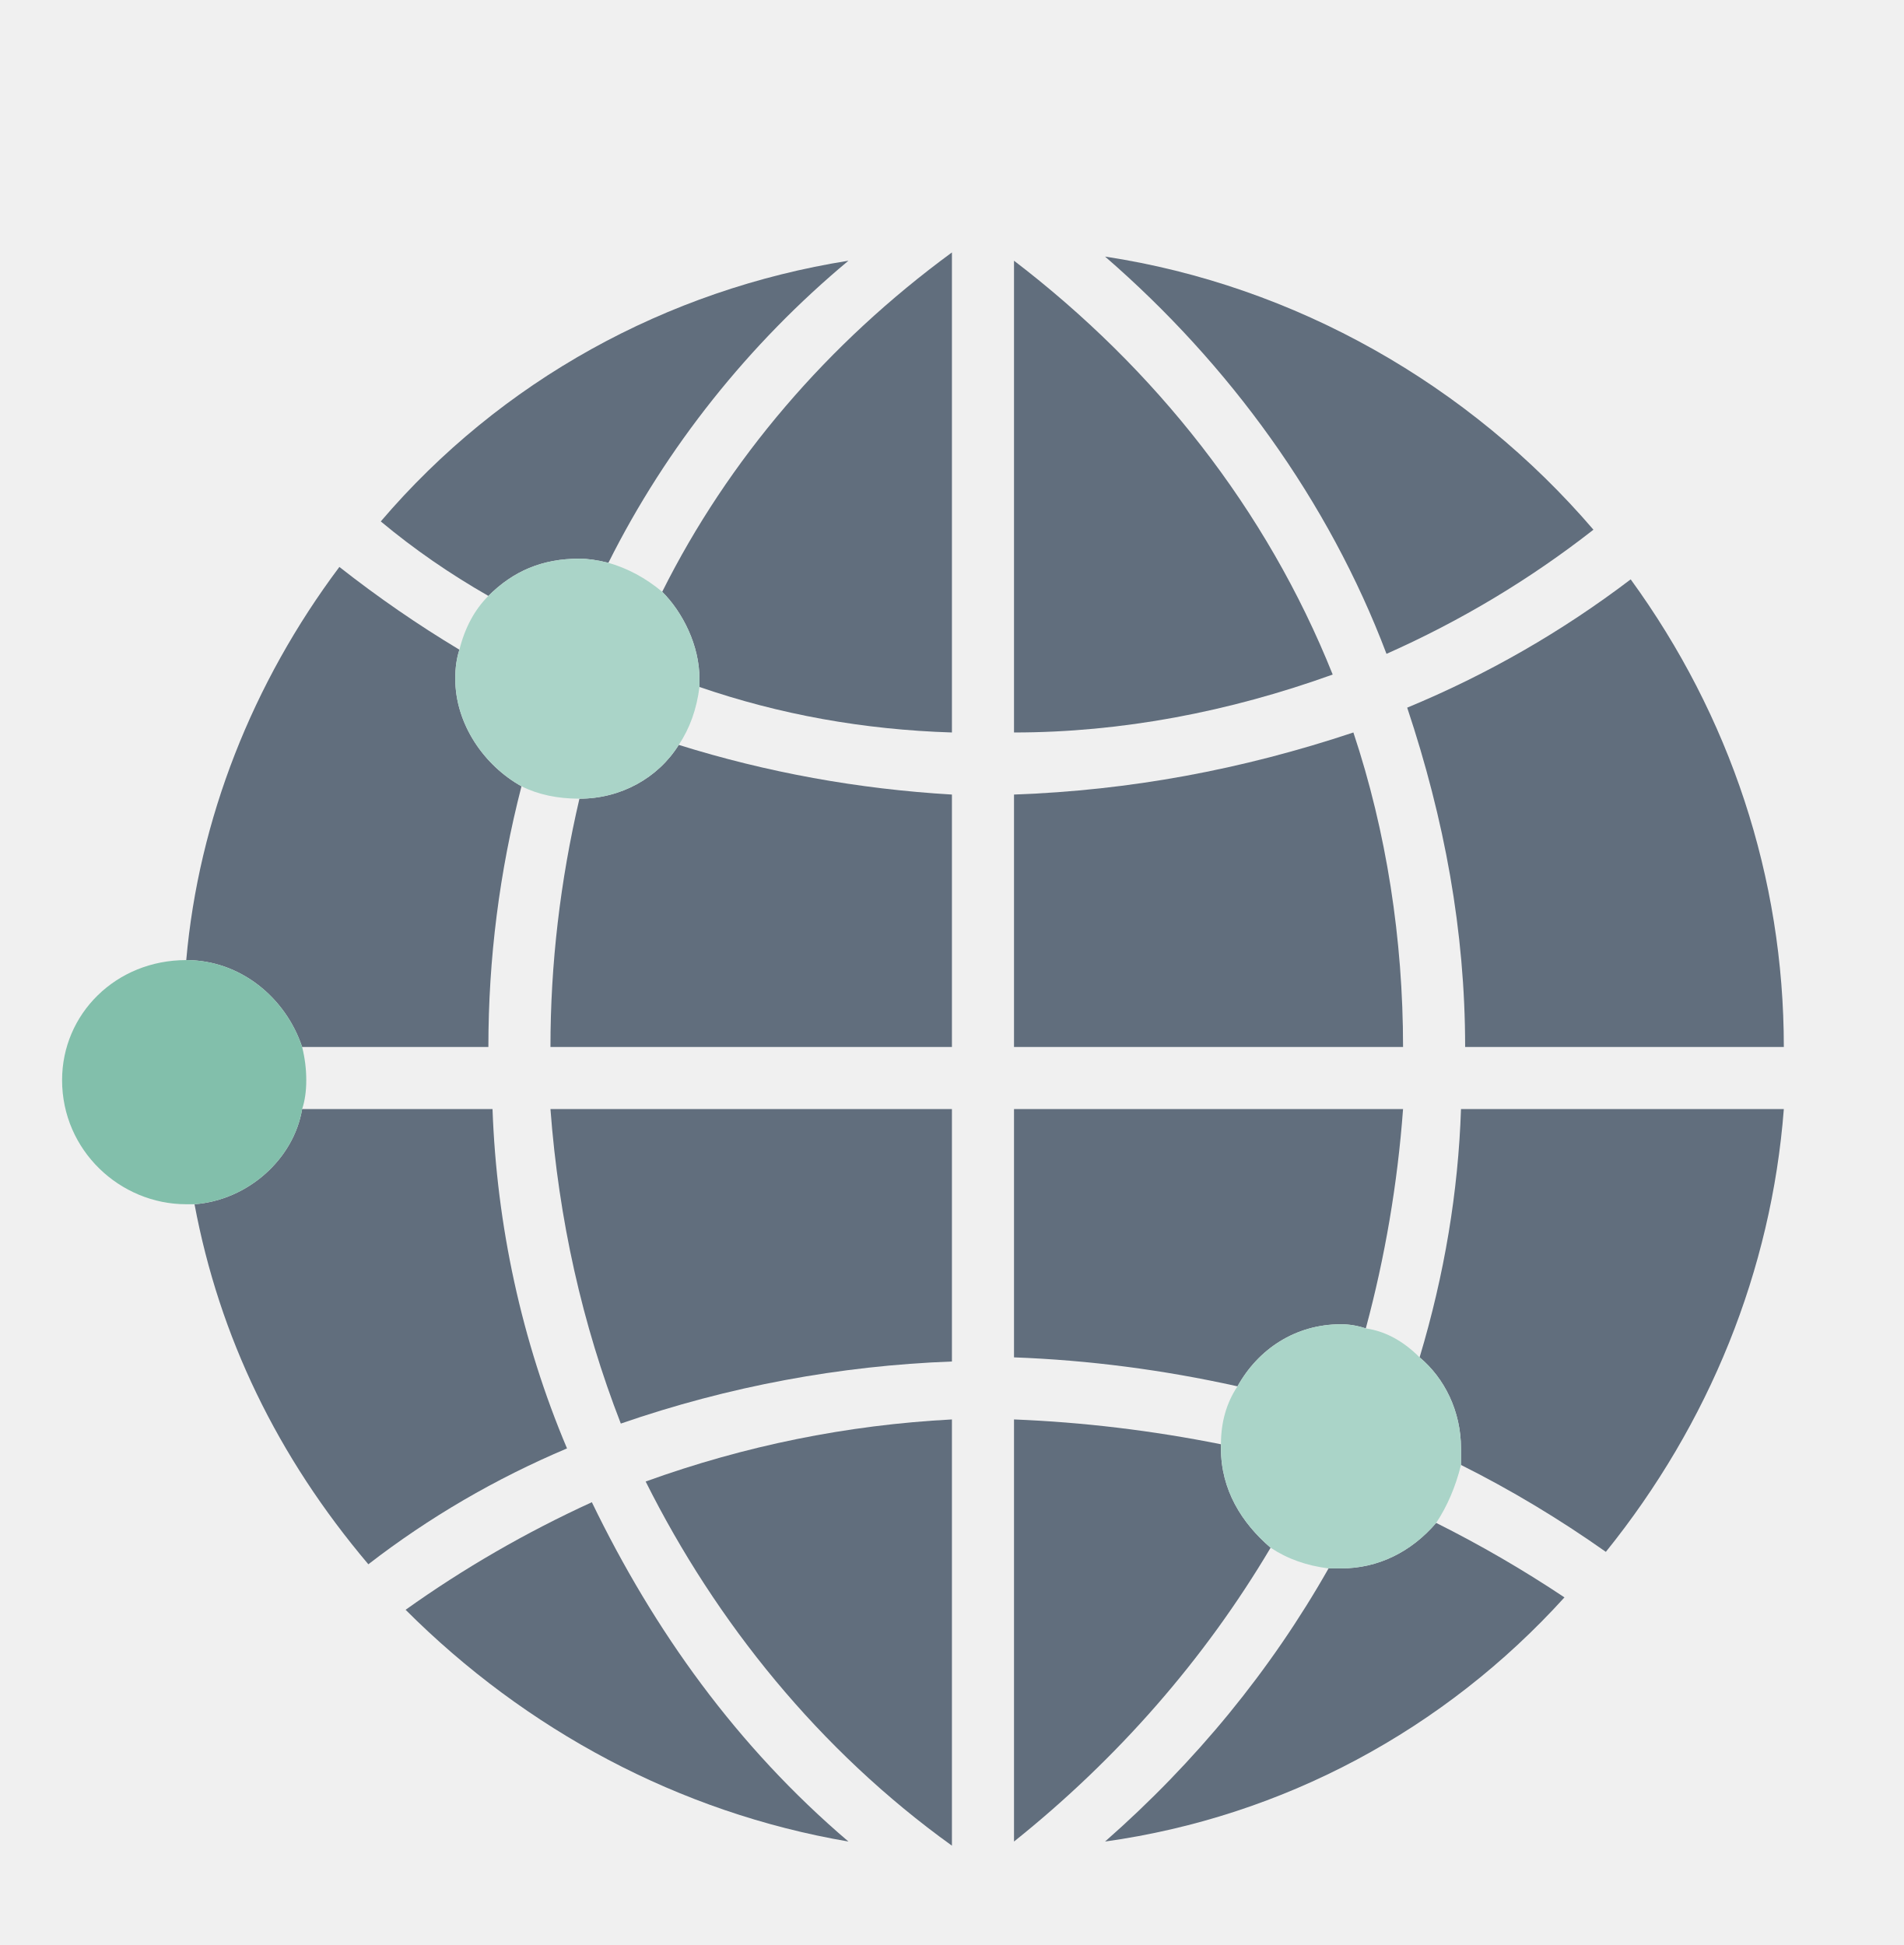
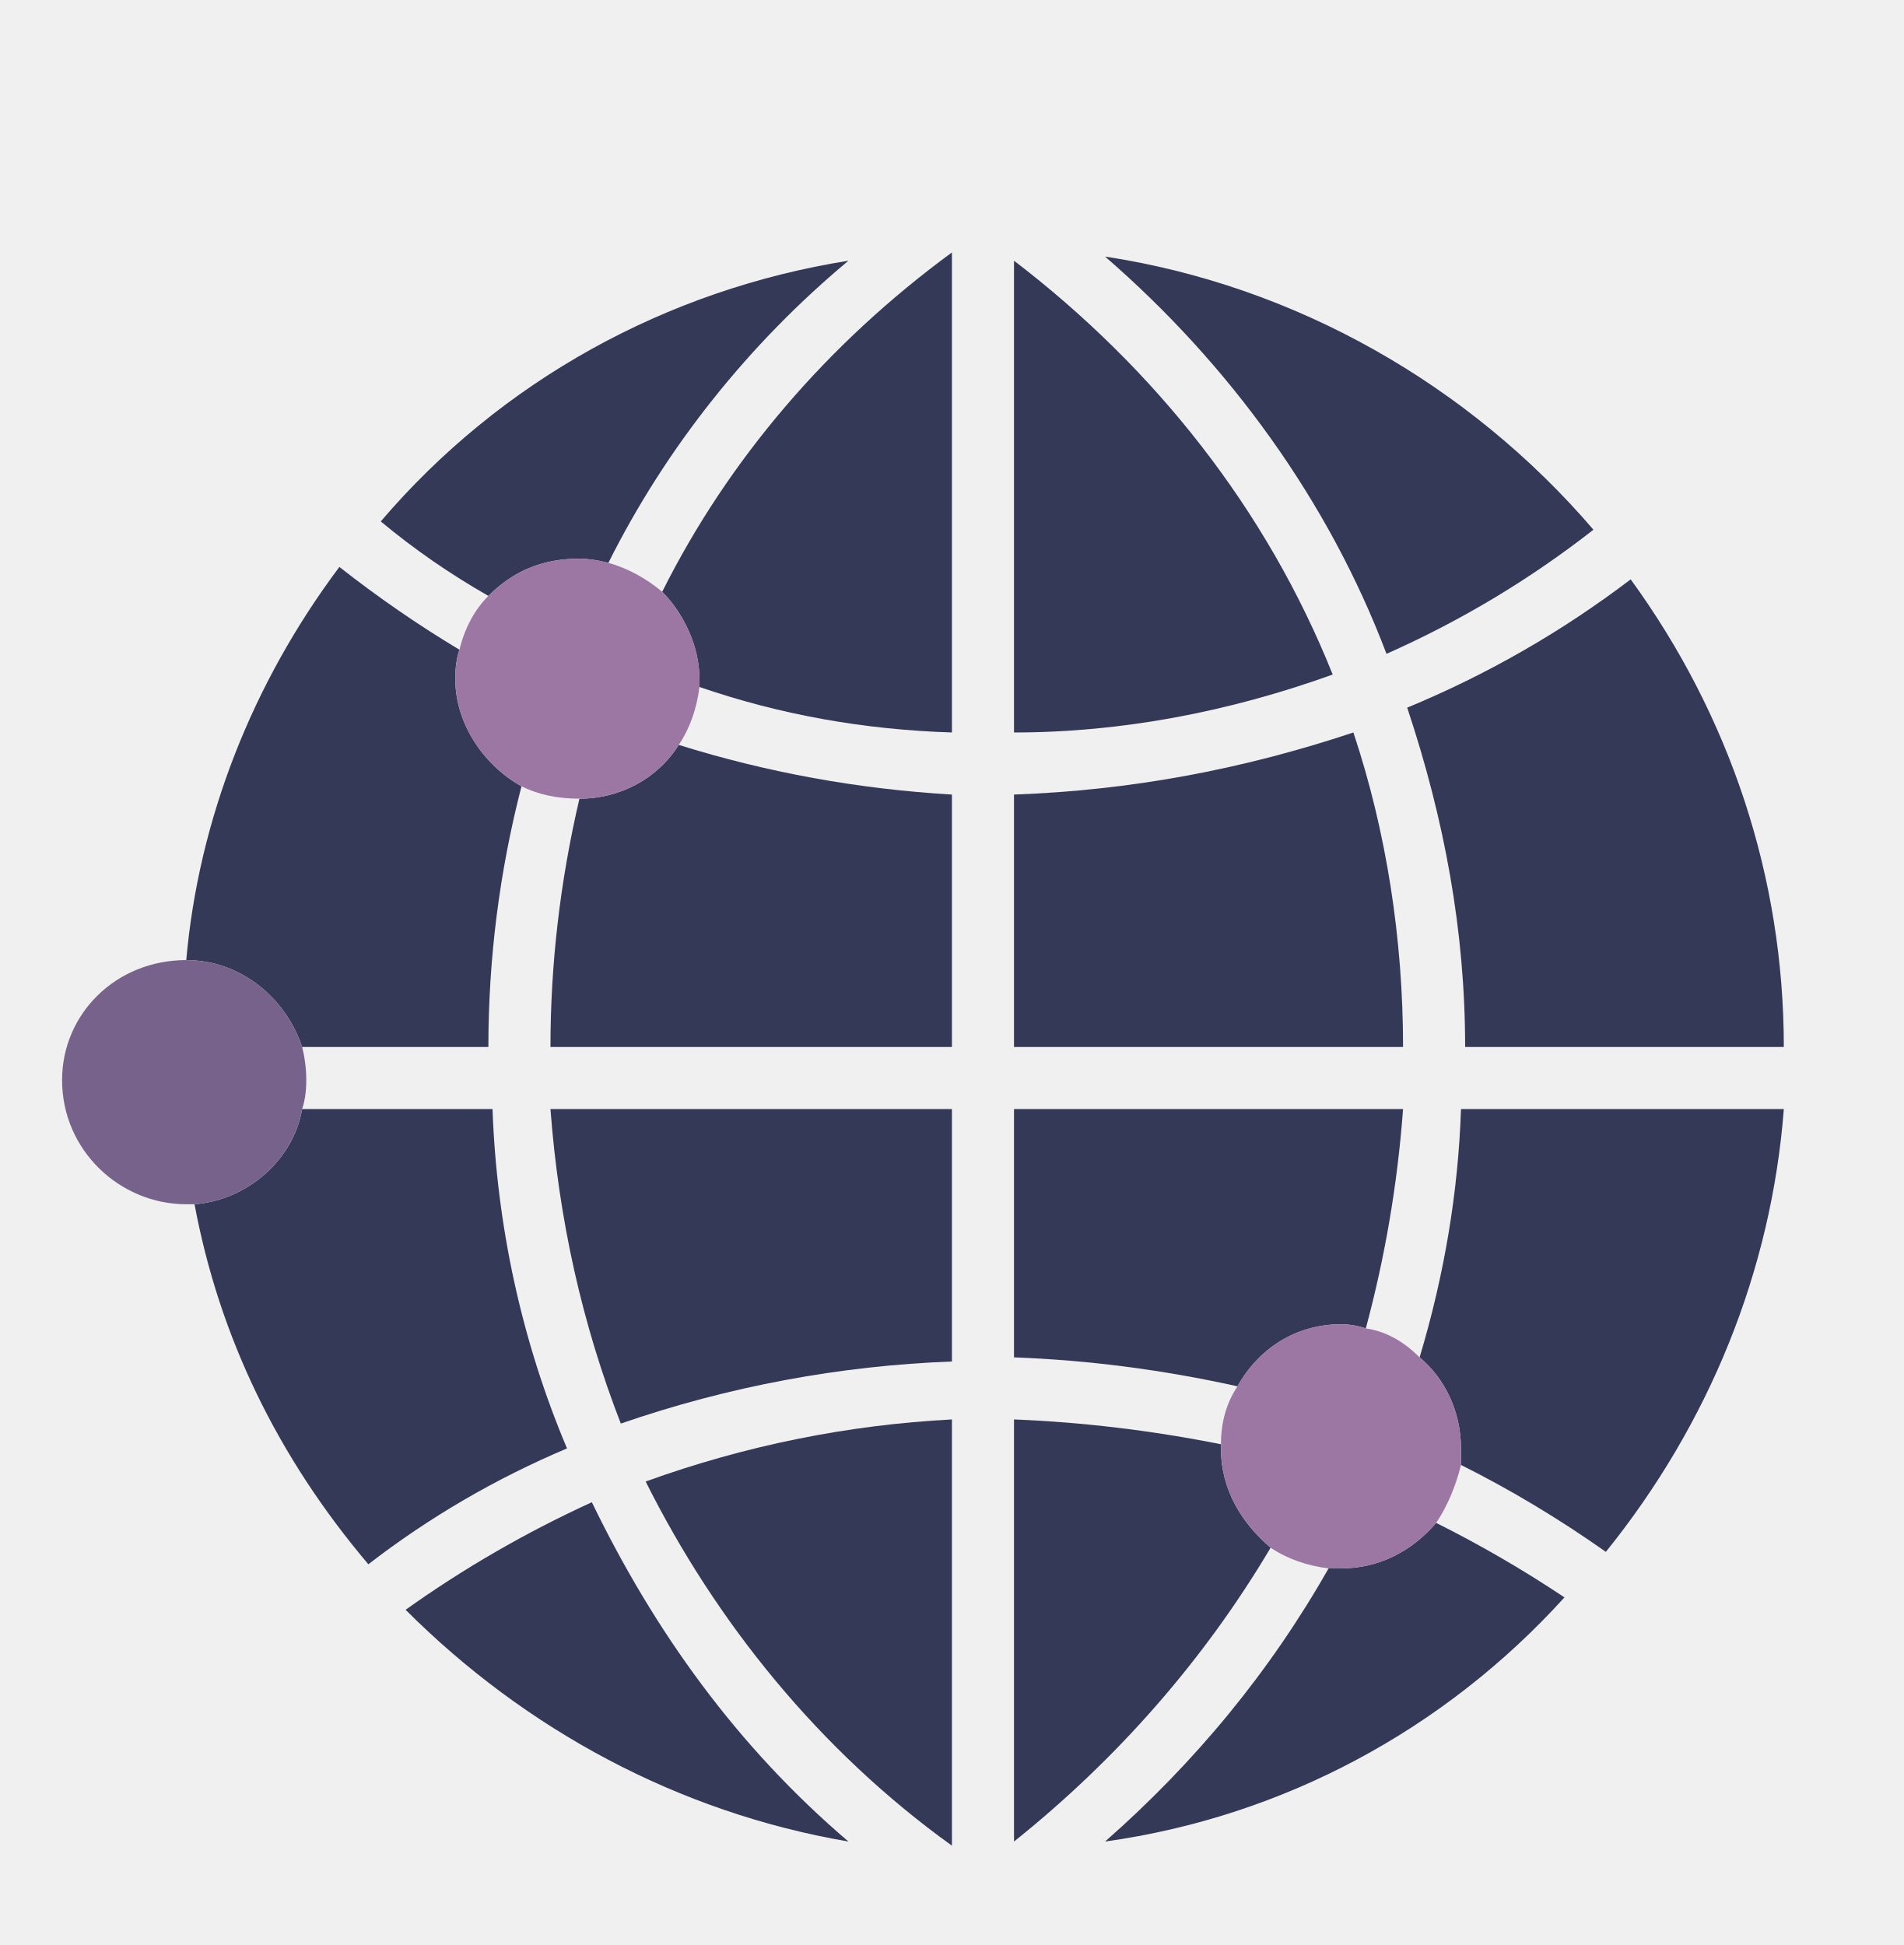
- <svg xmlns="http://www.w3.org/2000/svg" version="1.2" viewBox="0 0 46 47" width="46" height="47">
-   <style>
- 		.s0 { fill: #616e7d } 
- 		.s1 { fill: #aad4c8 } 
- 		.s2 { fill: #ffffff } 
- 		.s3 { fill: #82bfab } 
- 	</style>
-   <g id="Bg">
- 	</g>
-   <g id="Object">
-     <g id="&lt;Group&gt;">
-       <path id="&lt;Path&gt;" class="s0" d="m265.6 284.6l0.2-2.2h-5.8c-0.8 0-1.4-0.6-1.4-1.2v-6.9c0-0.7 0.6-1.3 1.4-1.3h14.5c0.8 0 1.4 0.6 1.4 1.3v6.9c0 0.6-0.6 1.2-1.4 1.2h-6.7z" />
-       <path id="&lt;Path&gt;" class="s1" d="m279.9 285.4h-2.7l0.1 1.3-1.3-1.3h-4.4c-0.5 0-0.9-0.4-0.9-0.8v-1.7h4.3c0.9 0 1.6-0.6 1.6-1.3v-2.5h3.3c0.5 0 0.9 0.4 0.9 0.8v4.7c0 0.4-0.4 0.8-0.9 0.8z" />
-       <path id="&lt;Path&gt;" class="s0" d="m260.4 288.9c1.9 0 3.4 1.5 3.4 3.4 0 1.9-1.5 3.4-3.4 3.4-1.9 0-3.4-1.5-3.4-3.4 0-1.9 1.5-3.4 3.4-3.4z" />
-       <path id="&lt;Compound Path&gt;" fill-rule="evenodd" class="s0" d="m280.8 296c1.8 0 3.2 1.5 3.2 3.2v1.6h-6.8c0-1.7-1-3.2-2.3-4.1 0.5-0.4 1.2-0.7 1.9-0.7zm-0.1 1.2c0.1-0.2-0.6-0.6-0.6-0.6l-1.2 3.7-1.3-3.7c0 0-0.6 0.4-0.6 0.6 0.1 0 1 0.9 1 0.9l-0.6 0.6 1.5 1.6 1.5-1.6-0.7-0.6c0 0 1-0.9 1-0.9z" />
-       <path id="&lt;Compound Path&gt;" fill-rule="evenodd" class="s0" d="m258.5 296h3.9c0.7 0 1.4 0.3 2 0.7-1.4 0.9-2.3 2.4-2.4 4.1h-6.8v-1.6c0-1.7 1.5-3.2 3.3-3.2zm0.1 0.4q-0.1 0-0.2 0l0.8 3.8h0.4l0.4-2.5-0.4-0.8h1.6l-0.4 0.8 0.4 2.5h0.5l0.7-3.8q-0.1 0-0.2 0z" />
-       <path id="&lt;Path&gt;" class="s2" d="m260.8 297.7l0.4-0.8h-1.6l0.4 0.8-0.4 2.5h-0.4l-0.8-3.8q0.1 0 0.2 0h3.6q0.1 0 0.2 0l-0.7 3.8h-0.5l-0.4-2.5z" />
-       <path id="&lt;Path&gt;" class="s0" d="m269.6 286.9c2.6 0 4.6 2.1 4.6 4.6 0 2.6-2 4.6-4.6 4.6-2.5 0-4.6-2-4.6-4.6 0-2.5 2.1-4.6 4.6-4.6z" />
-       <path id="&lt;Path&gt;" class="s0" d="m269.1 298.7l-0.5-0.9z" />
-       <path id="&lt;Compound Path&gt;" fill-rule="evenodd" class="s0" d="m272.3 296.6c2.4 0 4.3 1.9 4.3 4.3v2.1h-14v-2.1c0-2.4 2-4.3 4.3-4.3zm0.1 0.4q-0.2 0-0.3 0h-4.8q-0.2 0-0.3 0l1 5.3h3.4z" />
-       <path id="&lt;Path&gt;" class="s2" d="m270.1 298.7l0.6-0.9h-2.1l0.5 0.9-0.6 3.6h-0.6l-1-5.3q0.2 0 0.3 0h4.8q0.2 0 0.3 0l-1 5.3h-0.6l-0.5-3.6z" />
-       <path id="&lt;Path&gt;" class="s1" d="m269.1 298.7l-0.5-0.9h2.1l-0.6 0.9h0.1l0.5 3.6h-2.2z" />
-       <path id="&lt;Path&gt;" class="s2" d="m279.7 298.1l0.6 0.6-1.5 1.6 1.3-3.7c0 0 0.6 0.4 0.6 0.6-0.1 0-1 0.9-1 0.9z" />
-       <path id="&lt;Path&gt;" class="s2" d="m277.3 298.7l0.7-0.6c0 0-1-0.9-1-0.9-0.1-0.2 0.6-0.6 0.6-0.6l1.2 3.7z" />
-       <path id="&lt;Path&gt;" class="s0" d="m282.1 292.3v0.1 1.8c0 0.7 0.3 1.2 0.8 1.4v0.1h-4.1q-0.1 0-0.2 0c-1.9 0-3.5-1.6-3.4-3.6 0.1-1.7 1.5-3.1 3.2-3.2 2-0.2 3.7 1.4 3.7 3.4z" />
-       <path id="&lt;Compound Path&gt;" fill-rule="evenodd" class="s0" d="m251.8 295.4h3.1c0.5 0 1.1 0.2 1.5 0.5-1.1 0.7-1.8 1.8-1.8 3.2h-5.2v-1.2c0-1.4 1.1-2.5 2.4-2.5zm0.1 0.9c0.1 0 0.8 0.7 0.8 0.7l-0.5 0.5 1.1 1.2 1.2-1.2-0.5-0.5c0 0 0.7-0.7 0.8-0.7 0-0.1-0.5-0.5-0.5-0.5l-1 2.9-0.9-2.9c0 0-0.5 0.4-0.5 0.5z" />
-       <path id="&lt;Path&gt;" class="s2" d="m252.2 297.5l0.5-0.5c0 0-0.7-0.7-0.8-0.7 0-0.1 0.5-0.5 0.5-0.5l0.9 2.9z" />
-       <path id="&lt;Path&gt;" class="s2" d="m254 297l0.5 0.5-1.2 1.2 1-2.9c0 0 0.5 0.4 0.5 0.5-0.1 0-0.8 0.7-0.8 0.7z" />
-       <path id="&lt;Path&gt;" class="s0" d="m250.6 292.6c0-1.5 1.3-2.7 2.8-2.6 1.3 0 2.3 1.1 2.4 2.4 0.1 1.5-1.1 2.8-2.6 2.8h-0.1-3.1l-0.1-0.1c0.4-0.2 0.7-0.6 0.7-1.1z" />
-       <path id="&lt;Compound Path&gt;" fill-rule="evenodd" class="s0" d="m287.5 295.4c1.3 0 2.4 1.1 2.4 2.5v1.2h-5.2c0-1.4-0.7-2.5-1.7-3.2 0.4-0.3 0.9-0.5 1.5-0.5zm-0.1 0.3q0 0-0.1 0h-2.7q0 0-0.1 0l0.5 2.8h0.4l0.3-1.9-0.3-0.5h1.1l-0.3 0.5h0.1l0.2 1.9h0.4z" />
-       <path id="&lt;Path&gt;" class="s0" d="m286 289.9c1.4 0 2.6 1.2 2.6 2.6 0 1.5-1.2 2.6-2.6 2.6-1.5 0-2.6-1.1-2.6-2.6 0-1.4 1.1-2.6 2.6-2.6z" />
-       <path id="&lt;Path&gt;" class="s2" d="m286.3 296.6l0.2-0.5h-1.1l0.3 0.5-0.3 1.9h-0.4l-0.5-2.8q0.1 0 0.2 0h2.6q0.1 0 0.2 0l-0.6 2.8h-0.3l-0.3-1.9z" />
-     </g>
-     <g id="&lt;Group&gt;">
-       <path id="&lt;Path&gt;" class="s0" d="m-274.1 282.8c2.6 0 4.7 2.1 4.7 4.7 0 2.6-2.1 4.7-4.7 4.7-2.6 0-4.8-2.1-4.8-4.7 0-2.6 2.2-4.7 4.8-4.7z" />
-       <path id="&lt;Path&gt;" class="s2" d="m-273.6 294.9l0.5-1h-2.1l0.5 1-0.5 3.6h-0.7l-1-5.4q0.1 0 0.3 0h4.9q0.2 0 0.3 0l-1 5.4h-0.6l-0.6-3.6z" />
-       <path id="&lt;Path&gt;" class="s0" d="m-299.5 282.8c2.6 0 4.7 2.1 4.7 4.7 0 2.6-2.1 4.7-4.7 4.7-2.6 0-4.7-2.1-4.7-4.7 0-2.6 2.1-4.7 4.7-4.7z" />
-       <path id="&lt;Compound Path&gt;" fill-rule="evenodd" class="s0" d="m-296.6 299.2v-2.8c-0.4 0.8-0.7 1.8-0.7 2.8h-9.4v-2.1c0-2.5 2-4.5 4.4-4.5h5.5q0.7 0.1 1.3 0.3c1.1-1.6 2.9-2.6 4.9-2.6h7.5c2 0 3.8 1 4.9 2.6q0.6-0.2 1.3-0.3h5.5c2.4 0 4.4 2 4.4 4.5v2.1h-9.4c0-1-0.3-2-0.7-2.9v2.9zm19.7-6.1l1 5.4h0.6l0.6-3.6-0.5-1h2.1l-0.5 1 0.5 3.6h0.7l1-5.4q-0.1 0-0.3 0h-4.9q-0.2 0-0.3 0zm-13.7-2.2l1.4 7.3h4.7l1.4-7.3q-0.2 0-0.4 0h-6.7q-0.2 0-0.4 0zm-6.2 2.2q-0.1 0-0.3 0h-4.9q-0.2 0-0.3 0l1 5.4h0.6l0.6-3.6-0.5-1h2.1l-0.5 1 0.5 3.6h0.7z" />
-       <path id="&lt;Path&gt;" class="s2" d="m-299 294.9l0.5-1h-2.1l0.5 1-0.5 3.6h-0.7l-1-5.4q0.1 0 0.3 0h4.9q0.2 0 0.3 0l-1 5.4h-0.6l-0.6-3.6z" />
-       <path id="&lt;Path&gt;" class="s0" d="m-286.8 276.8c3.5 0 6.4 2.9 6.4 6.4 0 3.6-2.9 6.5-6.4 6.5-3.6 0-6.5-2.9-6.5-6.5 0-3.5 2.9-6.4 6.5-6.4z" />
-       <path id="&lt;Path&gt;" class="s2" d="m-286.1 293.3l0.7-1.3h-2.9l0.7 1.3-0.7 4.9h-0.9l-1.4-7.3q0.2 0 0.4 0h6.7q0.2 0 0.4 0l-1.4 7.3h-0.8l-0.8-4.9z" />
-       <path id="&lt;Path&gt;" class="s1" d="m-287.6 293.3l-0.7-1.3h2.9l-0.7 1.3 0.8 4.9h-3z" />
-     </g>
-     <g id="&lt;Group&gt;">
-       <path id="&lt;Path&gt;" class="s0" d="m-473.2 428.1v-14.9q-0.6-0.3-0.8-0.8h-7.7l-0.2-0.5q-0.1-0.2-0.3-0.2-0.2 0-0.3 0.2l-0.2 0.5h-0.4c-0.5 0-0.9-0.4-0.9-0.9 0-0.5 0.4-0.8 0.9-0.8h9.1q0.2-0.6 0.8-0.9v-0.8c0-0.5 0.4-0.8 0.9-0.8 0.4 0 0.8 0.3 0.8 0.8v0.8q0.6 0.3 0.8 0.9h9.1c0.5 0 0.9 0.3 0.9 0.8 0 0.5-0.4 0.9-0.9 0.9h-0.4l-0.2-0.5q-0.1-0.2-0.3-0.2-0.2 0-0.3 0.2l-0.2 0.5h-7.7q-0.2 0.5-0.8 0.8v14.9z" />
-       <path id="&lt;Path&gt;" class="s3" d="m-462 412.4l4.3 8.5q0.1 0 0.1 0.1h-0.7l-4.2-8.3-4.2 8.3h-0.7q0-0.1 0.1-0.1l4.3-8.5 0.2-0.5q0.1-0.2 0.3-0.2 0.2 0 0.3 0.2z" />
-       <path id="&lt;Path&gt;" class="s1" d="m-458.3 421h0.7 0.3c0 2.9-2.3 5.2-5.2 5.2-2.9 0-5.2-2.3-5.2-5.2h0.3 0.7z" />
-       <path id="&lt;Path&gt;" class="s3" d="m-481.7 412.4l4.3 8.5q0.1 0 0.1 0.1h-0.7l-4.2-8.3-4.2 8.3h-0.6q-0.1-0.1 0-0.1l4.3-8.5 0.2-0.5q0.1-0.2 0.3-0.2 0.2 0 0.3 0.2z" />
-       <path id="&lt;Path&gt;" class="s1" d="m-478 421h0.7 0.3c0 2.9-2.3 5.2-5.2 5.2-2.9 0-5.2-2.3-5.2-5.2h0.4 0.6z" />
-       <path id="&lt;Path&gt;" class="s0" d="m-467.1 428.1v1.2h2.8v1.2h-16.1v-1.2h2.7v-1.2h4.5 1.7z" />
-     </g>
-     <g id="&lt;Group&gt;">
-       <path id="&lt;Path&gt;" class="s1" d="m-602.6 424.6h0.2c1.5 0.8 3.1 1.4 4.9 1.5l-2.3 2.5-3-4z" />
-       <path id="&lt;Path&gt;" class="s1" d="m-590.3 424.6h0.8 0.2l-2.9 4-2.4-2.5c1.5-0.3 3-0.8 4.3-1.5z" />
-       <path id="&lt;Compound Path&gt;" fill-rule="evenodd" class="s0" d="m-590.3 424.6h0.7q0.1 0 0.1 0h-0.8c-1.3 0.7-2.8 1.2-4.3 1.5l2.4 2.5 2.9-4c5.7 0.2 10.2 4.7 10.2 10.2v5h-33.8v-5c0-5.5 4.5-10 10.1-10.2l3 4 2.3-2.5c-1.8-0.1-3.4-0.7-4.9-1.5h-0.2q0.1 0 0.2 0-1.8-1-3.1-2.6c-0.7 2.4-2.8 4.3-5.4 4.4-2.1 0.1-4-0.9-5.2-2.5 2.4-0.3 4.3-2 4.9-4.1q0.1-0.3 0.2-0.5c0.3-0.8 1-1.5 1.8-1.8-1-0.4-1.7-1.4-1.7-2.6v-0.9c0-1.3 1-2.4 2.3-2.7q-0.1-0.6-0.1-1.2v-0.2q0-0.4 0-0.9c0.2-1.9 0.9-3.7 1.9-5.2q0.8-1.2 1.9-2.1c1.5-1.3 3.2-2.2 5.2-2.5l0.2 0.1-0.1-0.2h0.2q0.6 0 1.4-0.1h0.1q0.4-0.1 0.9-0.1v0.1h0.1v-0.1c2.3-0.1 5.3 0.2 8.2 2.2 2.8 2 4.6 5.3 4.6 9q0 0.1 0 0.2 0 0.5 0 1c1.3 0.2 2.4 1.3 2.4 2.7v0.9c0 1.1-0.7 2-1.6 2.5 1.1 0.2 1.9 0.9 2.3 1.9q0.1 0.2 0.1 0.5c0.7 2.1 2.6 3.8 4.9 4.1-1.1 1.6-3 2.6-5.1 2.5-2.9-0.2-5.1-2.3-5.6-5-0.9 1.3-2.2 2.4-3.6 3.2zm5.9-9.9q0 0.7-0.1 1.4c0.6-0.1 1-0.6 1-1.2v-0.9c0-0.5-0.4-1-1-1.1q0 0.3 0 0.7 0.1 0.5 0.1 1.1zm-23.9 0q0-0.6 0.1-1.3 0-0.2-0.1-0.5c-0.5 0.2-0.9 0.6-0.9 1.1v0.9c0 0.6 0.4 1.1 1 1.2q-0.1-0.7-0.1-1.4zm21.8 2.8q0.2-0.8 0.3-1.7 0.1-0.5 0.1-1.1 0-0.7-0.1-1.4-0.1-0.4-0.2-0.7c-1.4-1-3.2-2.6-3.9-3.8 0 0-11.3 2.7-15.4 3q-0.2 0-0.4 0-0.2 0.7-0.3 1.5-0.1 0.7-0.1 1.4 0 0.6 0 1.1 0.1 0.9 0.4 1.7c1.2 4.1 5.1 7 9.8 7 4.6 0 8.5-2.9 9.8-7z" />
-     </g>
-     <g id="&lt;Group&gt;">
-       <path id="&lt;Compound Path&gt;" fill-rule="evenodd" class="s0" d="m-391.4-187.5c0.6 0 1.1 0.5 1.1 1.1v24.7c0 0.6-0.5 1.1-1.1 1.1h-38.2c-0.6 0-1.1-0.5-1.1-1.1v-24.7c0-0.6 0.5-1.1 1.1-1.1zm-1.4 2.4h-35.3v20.4h35.3z" />
-       <path id="&lt;Path&gt;" class="s0" d="m-405.1-159.9l1.4 2.5c0.3 0.5 0.4 1.7 0.1 1.7h-13.8c-0.3 0-0.3-1.2 0-1.7l1.5-2.5q0.1-0.2 0.2-0.2h10.4q0.1 0 0.2 0.2z" />
-       <path id="&lt;Compound Path&gt;" fill-rule="evenodd" class="s2" d="m-428.2-185.1h35.4v20.4h-35.4zm17.4 12.7h-7.7v0.9h7.7zm8.8 5.2h-8.3v0.7h8.3zm7.6-1.2h-15.9v0.7h15.9zm0-1.2h-15.9v0.7h15.9zm0-1.2h-15.9v0.7h15.9zm-8.2-0.8v-0.9h-7.7v0.9zm8.2-0.9h-7.7v0.9h7.7zm-32.3-0.7h32.3v-10.4h-32.3zm0 1.6h7.7v-0.9h-7.7zm0 5.4h15.9v-4.5h-15.9z" />
-       <path id="&lt;Path&gt;" class="s1" d="m-426.7-183.4h32.3v10.3h-32.3z" />
-       <path id="&lt;Path&gt;" class="s3" d="m-426.7-172.3h7.8v0.9h-7.8z" />
-       <path id="&lt;Path&gt;" class="s3" d="m-426.7-170.6h15.9v4.5h-15.9z" />
-       <path id="&lt;Path&gt;" class="s3" d="m-418.5-171.4v-0.9h7.7v0.9z" />
-       <path id="&lt;Path&gt;" class="s3" d="m-410.3-171.4v-0.9h7.7v0.9z" />
-       <path id="&lt;Path&gt;" class="s1" d="m-410.3-170v-0.6h15.9v0.6z" />
-       <path id="&lt;Path&gt;" class="s1" d="m-410.3-168.8v-0.7h15.9v0.7z" />
-       <path id="&lt;Path&gt;" class="s1" d="m-410.3-167.6v-0.7h15.9v0.7z" />
-       <path id="&lt;Path&gt;" class="s1" d="m-410.3-166.5v-0.7h8.3v0.7z" />
-       <path id="&lt;Path&gt;" class="s3" d="m-402.1-171.4v-0.9h7.7v0.9z" />
-     </g>
-     <g id="&lt;Group&gt;">
-       <path id="&lt;Compound Path&gt;" fill-rule="evenodd" class="s0" d="m-456-185.6c0.5 0 0.9 0.5 0.9 1v20.1c0 0.5-0.4 0.9-0.9 0.9h-32.7c-0.5 0-0.9-0.4-0.9-0.9v-20.1c0-0.5 0.4-1 0.9-1zm-1.3 2.1h-30v17.8h30z" />
-       <path id="&lt;Path&gt;" class="s0" d="m-454.8-162.9l3.4 3.2c0.7 0.7 0.3 2-0.6 2h-40.7c-0.9 0-1.3-1.3-0.6-2l3.4-3.2q0.3-0.2 0.6-0.2h33.9q0.3 0 0.6 0.2z" />
-       <path id="&lt;Compound Path&gt;" fill-rule="evenodd" class="s2" d="m-487.4-165.7v-17.8h30.1v17.8zm14.7-7.2h-6.5v0.8h6.5zm7.4 4.6h-7v0.7h7zm6.4-1.1h-13.4v0.6h13.4zm0-1h-13.4v0.6h13.4zm0-1.1h-13.4v0.6h13.4zm-6.9-0.6v-0.9h-6.5v0.9zm6.9-0.9h-6.5v0.9h6.5zm-27.2-0.8h27.2v-8.3h-27.2zm0 1.5h6.5v-0.8h-6.5zm0 4.9h13.4v-4.1h-13.4z" />
-       <path id="&lt;Path&gt;" class="s1" d="m-486.1-173.6v-8.4h27.3v8.4z" />
-       <path id="&lt;Path&gt;" class="s3" d="m-486.1-172.1v-0.8h6.5v0.8z" />
-       <path id="&lt;Path&gt;" class="s3" d="m-486.1-167.3v-4.1h13.4v4.1z" />
-       <path id="&lt;Path&gt;" class="s3" d="m-479.2-172.1v-0.8h6.5v0.8z" />
-       <path id="&lt;Path&gt;" class="s3" d="m-472.3-172.1v-0.8h6.5v0.8z" />
-       <path id="&lt;Path&gt;" class="s1" d="m-472.3-170.8v-0.6h13.5v0.6z" />
-       <path id="&lt;Path&gt;" class="s1" d="m-472.3-169.8v-0.6h13.5v0.6z" />
-       <path id="&lt;Path&gt;" class="s1" d="m-472.3-168.7v-0.6h13.5v0.6z" />
-       <path id="&lt;Path&gt;" class="s1" d="m-472.3-167.6v-0.7h7v0.7z" />
-       <path id="&lt;Path&gt;" class="s3" d="m-465.3-172.1v-0.8h6.5v0.8z" />
-     </g>
-     <g id="&lt;Group&gt;">
-       <path id="&lt;Path&gt;" class="s0" d="m14.3 36.3c1.5 3.1 3.5 5.9 6.2 8.2-4.1-0.7-7.8-2.7-10.7-5.6q2.1-1.5 4.5-2.6z" />
-       <path id="&lt;Path&gt;" class="s0" d="m7.3 26.8h4.6c0.1 2.8 0.7 5.6 1.8 8.2q-2.6 1.1-4.8 2.8c-2.2-2.6-3.6-5.5-4.2-8.7 1.3-0.1 2.4-1.1 2.6-2.3z" />
-       <path id="&lt;Path&gt;" class="s0" d="m15 34.4q-1.4-3.6-1.7-7.6h9.7v6.1c-2.7 0.1-5.4 0.6-8 1.5z" />
-       <path id="&lt;Path&gt;" class="s0" d="m15.6 35.8q3.6-1.3 7.4-1.5v10.3c-3.2-2.3-5.7-5.4-7.4-8.8z" />
-       <path id="&lt;Path&gt;" class="s0" d="m9.2 12.6c2.9-3.4 6.9-5.6 11.3-6.3-2.4 2-4.4 4.5-5.8 7.3q-0.4-0.1-0.7-0.1c-0.9 0-1.6 0.3-2.2 0.9q-1.4-0.8-2.6-1.8z" />
-       <path id="&lt;Path&gt;" class="s0" d="m16.4 18q3.2 1 6.6 1.2v6.1h-9.7q0-3 0.7-6c1 0 1.9-0.5 2.4-1.3z" />
-       <path id="&lt;Path&gt;" class="s0" d="m11.1 15.7q-0.1 0.3-0.1 0.7c0 1.1 0.7 2.1 1.6 2.6q-0.8 3.1-0.8 6.3h-4.5c-0.4-1.2-1.5-2.1-2.8-2.1q0 0 0 0c0.3-3.4 1.6-6.7 3.7-9.5q1.4 1.1 2.9 2z" />
-       <path id="&lt;Path&gt;" class="s0" d="m34.7 36.8q1.6 0.8 3.1 1.8c-2.9 3.2-6.8 5.3-11.1 5.9q3.3-2.9 5.4-6.6 0.2 0 0.3 0c0.9 0 1.7-0.4 2.3-1.1z" />
-       <path id="&lt;Path&gt;" class="s0" d="m35.3 35.4q0-0.2 0-0.4c0-0.9-0.4-1.7-1-2.2q0.9-3 1-6h7.8c-0.3 3.9-1.8 7.6-4.3 10.7q-1.7-1.2-3.5-2.1z" />
-       <path id="&lt;Path&gt;" class="s0" d="m39.4 14c2.4 3.3 3.7 7.2 3.7 11.3h-7.7c0-2.8-0.5-5.5-1.4-8.2q2.9-1.2 5.4-3.1z" />
-       <path id="&lt;Path&gt;" class="s0" d="m16.9 16.6q0-0.1 0-0.2c0-0.8-0.4-1.6-0.9-2.1 1.6-3.2 4-6 7-8.2v11.6q-3.2-0.1-6.1-1.1z" />
-       <path id="&lt;Path&gt;" class="s0" d="m24.5 6.3c3.4 2.6 6.1 6 7.7 10-2.5 0.9-5.1 1.4-7.7 1.4z" />
-       <path id="&lt;Path&gt;" class="s0" d="m26.7 6.2c4.6 0.7 8.8 3.1 11.8 6.6q-2.3 1.8-5 3c-1.4-3.7-3.8-7-6.8-9.6z" />
-       <path id="&lt;Path&gt;" class="s0" d="m24.5 19.2c2.8-0.1 5.5-0.6 8.2-1.5 0.8 2.4 1.2 5 1.2 7.6h-9.4z" />
-       <path id="&lt;Path&gt;" class="s0" d="m29.5 34.9q0 0 0 0.1c0 1 0.5 1.8 1.2 2.4-1.6 2.7-3.7 5.1-6.2 7.1v-10.2q2.5 0.1 5 0.6z" />
-       <path id="&lt;Path&gt;" class="s0" d="m24.5 32.8v-6h9.4q-0.2 2.7-0.9 5.3-0.3-0.1-0.6-0.1c-1.1 0-2 0.6-2.5 1.5q-2.7-0.6-5.4-0.7z" />
-       <path id="&lt;Path&gt;" class="s1" d="m14.7 13.6q0.7 0.2 1.3 0.7c0.5 0.5 0.9 1.3 0.9 2.1q0 0.1 0 0.2-0.1 0.8-0.5 1.4c-0.5 0.8-1.4 1.3-2.4 1.3q0 0 0 0-0.8 0-1.4-0.3c-0.9-0.5-1.6-1.5-1.6-2.6q0-0.4 0.1-0.7 0.2-0.8 0.7-1.3c0.6-0.6 1.3-0.9 2.2-0.9q0.3 0 0.7 0.1z" />
-       <path id="&lt;Path&gt;" class="s3" d="m7.3 25.3q0.1 0.4 0.1 0.8 0 0.4-0.1 0.7c-0.2 1.2-1.3 2.2-2.6 2.3q-0.1 0-0.2 0c-1.6 0-3-1.3-3-3 0-1.6 1.3-2.9 3-2.9q0 0 0 0c1.3 0 2.4 0.9 2.8 2.1z" />
-       <path id="&lt;Path&gt;" class="s1" d="m34.3 32.8c0.6 0.5 1 1.3 1 2.2q0 0.2 0 0.4-0.2 0.8-0.6 1.4c-0.6 0.7-1.4 1.1-2.3 1.1q-0.1 0-0.3 0-0.8-0.1-1.4-0.5c-0.7-0.6-1.2-1.4-1.2-2.4q0-0.1 0-0.1 0-0.8 0.4-1.4c0.5-0.9 1.4-1.5 2.5-1.5q0.3 0 0.6 0.1 0.7 0.1 1.3 0.7z" />
-     </g>
+ <svg xmlns="http://www.w3.org/2000/svg" width="46" height="47" viewBox="0 0 46 47" fill="none">
+   <g clip-path="url(#clip0_7_2447)">
+     <path d="M14.3 36.3C15.8 39.4 17.8 42.2 20.5 44.5C16.4 43.8 12.7 41.8 9.8 38.9C11.2 37.9 12.7 37.033 14.3 36.3Z" fill="#343957" />
+     <path d="M7.3 26.8H11.9C12 29.6 12.6 32.4 13.7 35C11.967 35.733 10.367 36.667 8.9 37.8C6.7 35.2 5.3 32.3 4.7 29.1C6 29 7.1 28 7.3 26.8Z" fill="#343957" />
+     <path d="M15 34.4C14.067 32 13.5 29.467 13.3 26.8H23V32.9C20.3 33 17.6 33.5 15 34.4Z" fill="#343957" />
+     <path d="M15.6 35.8C18 34.933 20.467 34.433 23 34.3V44.6C19.8 42.3 17.3 39.2 15.6 35.8Z" fill="#343957" />
+     <path d="M9.2 12.6C12.1 9.2 16.1 7 20.5 6.3C18.1 8.3 16.1 10.8 14.7 13.6C14.433 13.533 14.2 13.5 14 13.5C13.1 13.5 12.4 13.8 11.8 14.4C10.867 13.867 10 13.267 9.2 12.6Z" fill="#343957" />
+     <path d="M16.4 18C18.533 18.667 20.733 19.067 23 19.2V25.3H13.3C13.3 23.3 13.533 21.3 14 19.3C15 19.3 15.9 18.8 16.4 18Z" fill="#343957" />
+     <path d="M11.1 15.7C11.033 15.9 11 16.133 11 16.4C11 17.5 11.7 18.5 12.6 19C12.067 21.067 11.8 23.167 11.8 25.3H7.3C6.9 24.1 5.8 23.2 4.5 23.2C4.8 19.8 6.1 16.5 8.2 13.7C9.133 14.433 10.1 15.1 11.1 15.7Z" fill="#343957" />
+     <path d="M34.7 36.8C35.767 37.333 36.8 37.933 37.8 38.6C34.9 41.8 31 43.9 26.7 44.5C28.9 42.567 30.7 40.367 32.1 37.9C32.233 37.9 32.333 37.9 32.4 37.9C33.3 37.9 34.1 37.5 34.7 36.8Z" fill="#343957" />
+     <path d="M35.3 35.4C35.3 35.267 35.3 35.133 35.3 35C35.3 34.1 34.9 33.3 34.3 32.8C34.9 30.8 35.233 28.8 35.3 26.8H43.1C42.8 30.7 41.3 34.4 38.8 37.5C37.667 36.7 36.5 36 35.3 35.4Z" fill="#343957" />
+     <path d="M39.4 14C41.8 17.3 43.1 21.2 43.1 25.3H35.4C35.4 22.5 34.9 19.8 34 17.1C35.933 16.3 37.733 15.267 39.4 14Z" fill="#343957" />
+     <path d="M16.9 16.6C16.9 16.533 16.9 16.467 16.9 16.4C16.9 15.6 16.5 14.8 16 14.3C17.6 11.1 20 8.3 23 6.1V17.7C20.867 17.633 18.833 17.267 16.9 16.6Z" fill="#343957" />
+     <path d="M24.5 6.3C27.9 8.9 30.6 12.3 32.2 16.3C29.7 17.2 27.1 17.7 24.5 17.7V6.3Z" fill="#343957" />
+     <path d="M26.7 6.2C31.3 6.9 35.5 9.3 38.5 12.8C36.967 14 35.3 15 33.5 15.8C32.1 12.1 29.7 8.8 26.7 6.2Z" fill="#343957" />
+     <path d="M24.5 19.2C27.3 19.1 30 18.6 32.7 17.7C33.5 20.1 33.9 22.7 33.9 25.3H24.5V19.2Z" fill="#343957" />
+     <path d="M29.5 34.9C29.5 34.9 29.5 34.933 29.5 35C29.5 36 30 36.8 30.7 37.4C29.1 40.1 27 42.5 24.5 44.5V34.3C26.167 34.367 27.833 34.567 29.5 34.9Z" fill="#343957" />
+     <path d="M24.5 32.8V26.8H33.9C33.767 28.6 33.467 30.367 33 32.1C32.8 32.033 32.6 32 32.4 32C31.3 32 30.4 32.6 29.9 33.5C28.1 33.1 26.3 32.867 24.5 32.8Z" fill="#343957" />
+     <path d="M14.7 13.6C15.167 13.733 15.6 13.967 16 14.3C16.5 14.8 16.9 15.6 16.9 16.4C16.9 16.467 16.9 16.533 16.9 16.6C16.833 17.133 16.667 17.6 16.4 18C15.9 18.8 15 19.3 14 19.3C13.467 19.3 13 19.2 12.6 19C11.7 18.5 11 17.5 11 16.4C11 16.133 11.033 15.9 11.1 15.7C11.233 15.167 11.467 14.733 11.8 14.4C12.4 13.8 13.1 13.5 14 13.5C14.2 13.5 14.433 13.533 14.7 13.6Z" fill="#9C77A4" />
+     <path d="M7.3 25.3C7.367 25.567 7.4 25.833 7.4 26.1C7.4 26.367 7.367 26.6 7.3 26.8C7.1 28 6 29 4.7 29.1C4.633 29.1 4.567 29.1 4.5 29.1C2.9 29.1 1.5 27.8 1.5 26.1C1.5 24.5 2.8 23.2 4.5 23.2C5.8 23.2 6.9 24.1 7.3 25.3Z" fill="#76628B" />
+     <path d="M34.3 32.8C34.9 33.3 35.3 34.1 35.3 35C35.3 35.133 35.3 35.267 35.3 35.4C35.167 35.933 34.967 36.4 34.7 36.8C34.1 37.5 33.3 37.9 32.4 37.9C32.333 37.9 32.233 37.9 32.1 37.9C31.567 37.833 31.1 37.667 30.7 37.4C30 36.8 29.5 36 29.5 35C29.5 34.933 29.5 34.9 29.5 34.9C29.5 34.367 29.633 33.9 29.9 33.5C30.4 32.6 31.3 32 32.4 32C32.6 32 32.8 32.033 33 32.1C33.467 32.167 33.9 32.4 34.3 32.8Z" fill="#9C77A4" />
  </g>
+   <defs>
+     <clipPath id="clip0_7_2447">
+       <rect width="46" height="47" fill="white" />
+     </clipPath>
+   </defs>
</svg>
